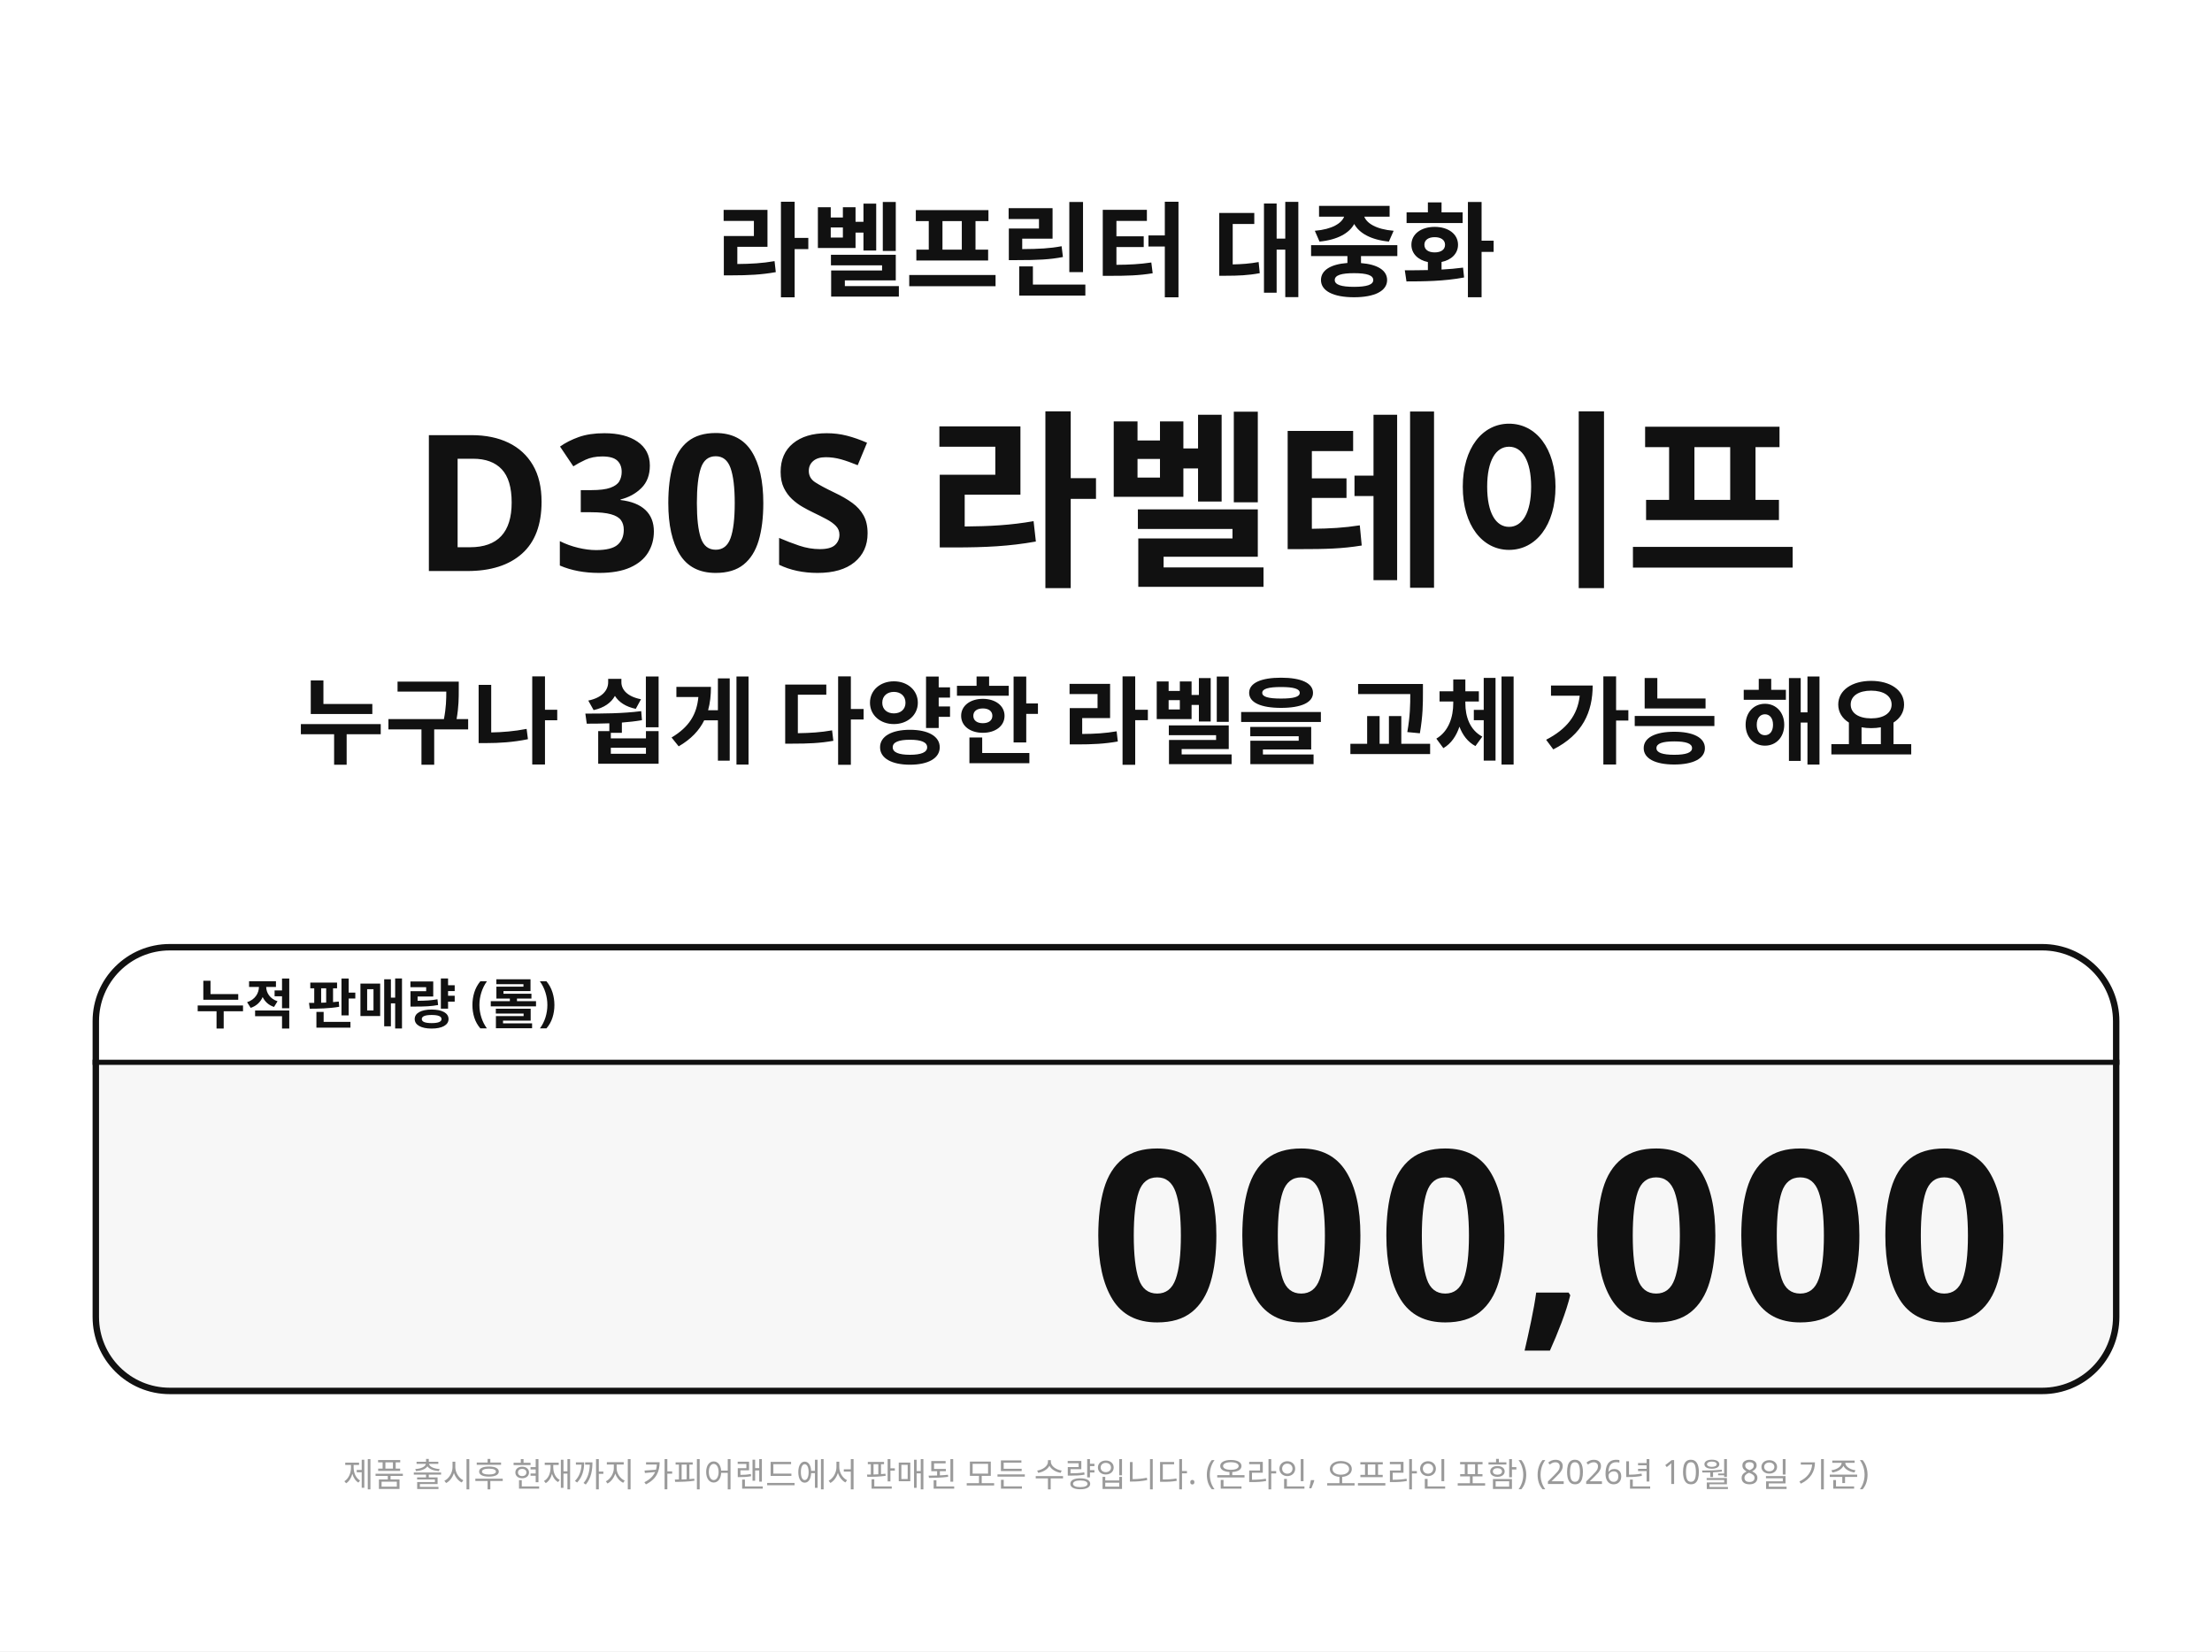
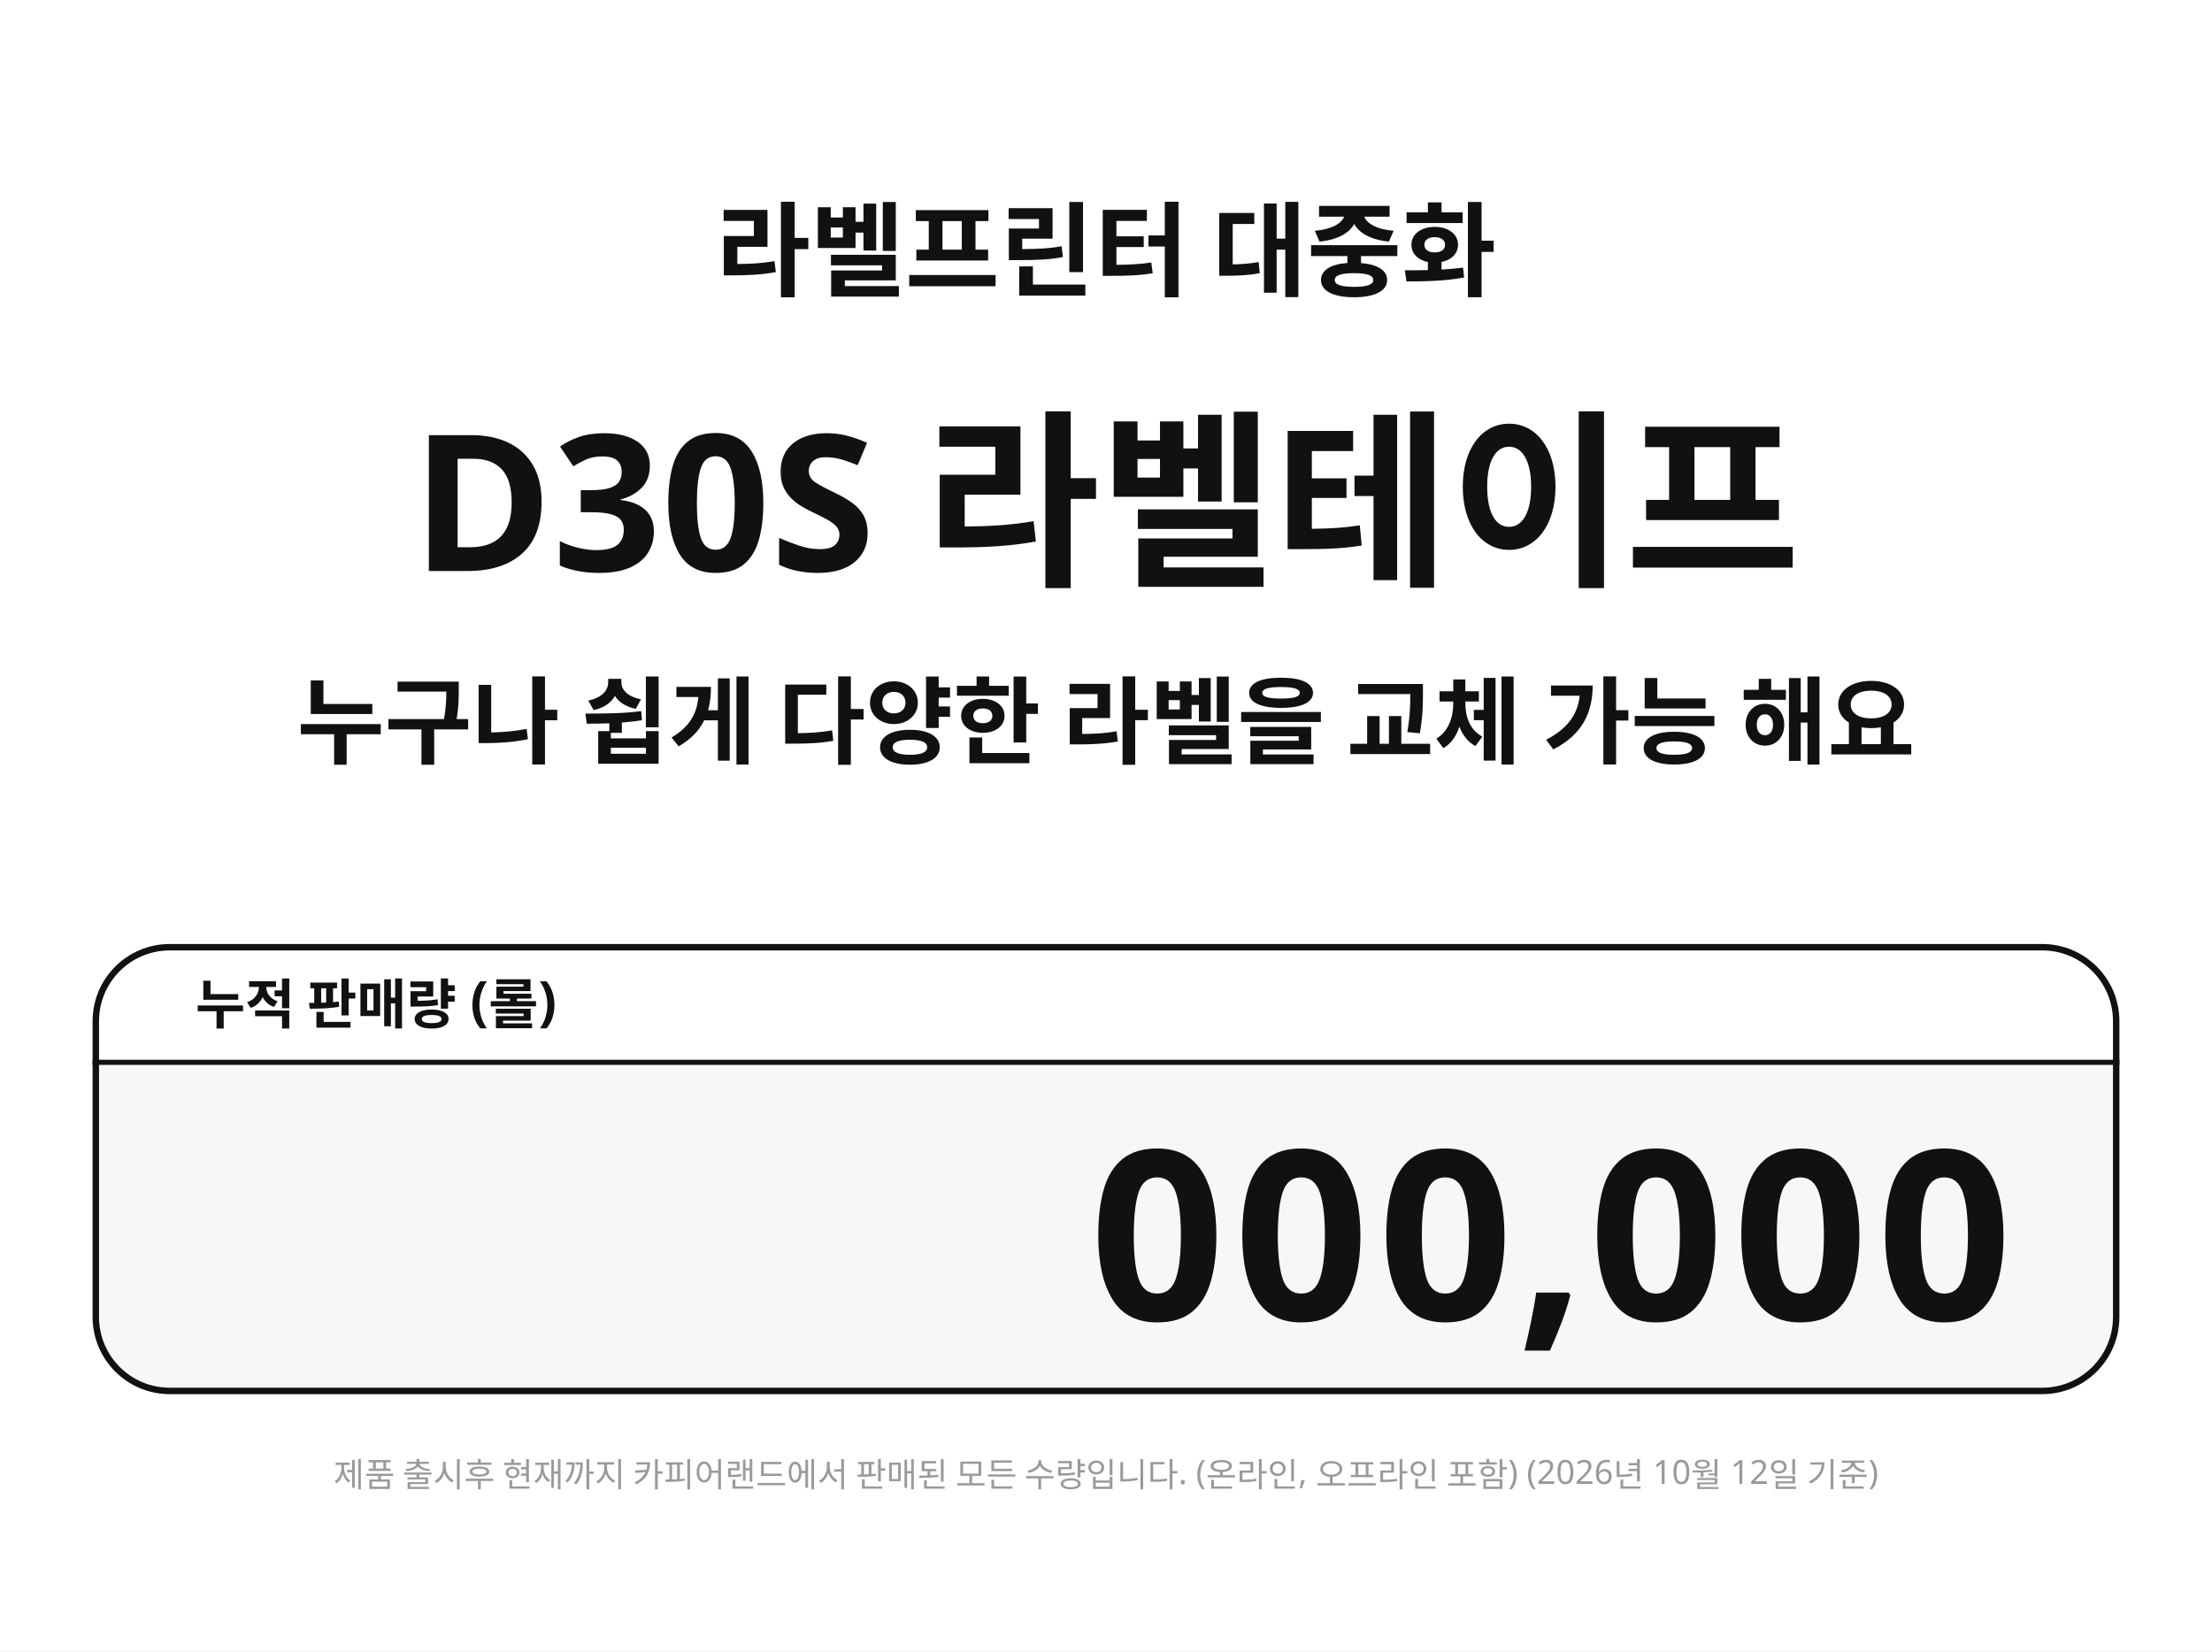
<svg xmlns="http://www.w3.org/2000/svg" width="860" height="642" viewBox="0 0 860 642" role="img">
  <defs>
    <clipPath id="odo-cell">
      <rect x="-32.0" y="-55.0" width="64" height="110" />
    </clipPath>
    <clipPath id="box-clip">
      <rect x="36" y="367" width="788" height="175" rx="30" ry="30" />
    </clipPath>
    <g id="odo">
      <text x="0" y="0" text-anchor="middle" dominant-baseline="central" font-family="'Pretendard','Malgun Gothic','Apple SD Gothic Neo',sans-serif" font-weight="900" font-size="92" fill="#111111">0</text>
      <text x="0" y="110" text-anchor="middle" dominant-baseline="central" font-family="'Pretendard','Malgun Gothic','Apple SD Gothic Neo',sans-serif" font-weight="900" font-size="92" fill="#111111">1</text>
      <text x="0" y="220" text-anchor="middle" dominant-baseline="central" font-family="'Pretendard','Malgun Gothic','Apple SD Gothic Neo',sans-serif" font-weight="900" font-size="92" fill="#111111">2</text>
      <text x="0" y="330" text-anchor="middle" dominant-baseline="central" font-family="'Pretendard','Malgun Gothic','Apple SD Gothic Neo',sans-serif" font-weight="900" font-size="92" fill="#111111">3</text>
      <text x="0" y="440" text-anchor="middle" dominant-baseline="central" font-family="'Pretendard','Malgun Gothic','Apple SD Gothic Neo',sans-serif" font-weight="900" font-size="92" fill="#111111">4</text>
      <text x="0" y="550" text-anchor="middle" dominant-baseline="central" font-family="'Pretendard','Malgun Gothic','Apple SD Gothic Neo',sans-serif" font-weight="900" font-size="92" fill="#111111">5</text>
      <text x="0" y="660" text-anchor="middle" dominant-baseline="central" font-family="'Pretendard','Malgun Gothic','Apple SD Gothic Neo',sans-serif" font-weight="900" font-size="92" fill="#111111">6</text>
      <text x="0" y="770" text-anchor="middle" dominant-baseline="central" font-family="'Pretendard','Malgun Gothic','Apple SD Gothic Neo',sans-serif" font-weight="900" font-size="92" fill="#111111">7</text>
      <text x="0" y="880" text-anchor="middle" dominant-baseline="central" font-family="'Pretendard','Malgun Gothic','Apple SD Gothic Neo',sans-serif" font-weight="900" font-size="92" fill="#111111">8</text>
      <text x="0" y="990" text-anchor="middle" dominant-baseline="central" font-family="'Pretendard','Malgun Gothic','Apple SD Gothic Neo',sans-serif" font-weight="900" font-size="92" fill="#111111">9</text>
      <text x="0" y="1100" text-anchor="middle" dominant-baseline="central" font-family="'Pretendard','Malgun Gothic','Apple SD Gothic Neo',sans-serif" font-weight="900" font-size="92" fill="#111111">0</text>
      <text x="0" y="1210" text-anchor="middle" dominant-baseline="central" font-family="'Pretendard','Malgun Gothic','Apple SD Gothic Neo',sans-serif" font-weight="900" font-size="92" fill="#111111">1</text>
      <text x="0" y="1320" text-anchor="middle" dominant-baseline="central" font-family="'Pretendard','Malgun Gothic','Apple SD Gothic Neo',sans-serif" font-weight="900" font-size="92" fill="#111111">2</text>
      <text x="0" y="1430" text-anchor="middle" dominant-baseline="central" font-family="'Pretendard','Malgun Gothic','Apple SD Gothic Neo',sans-serif" font-weight="900" font-size="92" fill="#111111">3</text>
      <text x="0" y="1540" text-anchor="middle" dominant-baseline="central" font-family="'Pretendard','Malgun Gothic','Apple SD Gothic Neo',sans-serif" font-weight="900" font-size="92" fill="#111111">4</text>
      <text x="0" y="1650" text-anchor="middle" dominant-baseline="central" font-family="'Pretendard','Malgun Gothic','Apple SD Gothic Neo',sans-serif" font-weight="900" font-size="92" fill="#111111">5</text>
      <text x="0" y="1760" text-anchor="middle" dominant-baseline="central" font-family="'Pretendard','Malgun Gothic','Apple SD Gothic Neo',sans-serif" font-weight="900" font-size="92" fill="#111111">6</text>
      <text x="0" y="1870" text-anchor="middle" dominant-baseline="central" font-family="'Pretendard','Malgun Gothic','Apple SD Gothic Neo',sans-serif" font-weight="900" font-size="92" fill="#111111">7</text>
      <text x="0" y="1980" text-anchor="middle" dominant-baseline="central" font-family="'Pretendard','Malgun Gothic','Apple SD Gothic Neo',sans-serif" font-weight="900" font-size="92" fill="#111111">8</text>
      <text x="0" y="2090" text-anchor="middle" dominant-baseline="central" font-family="'Pretendard','Malgun Gothic','Apple SD Gothic Neo',sans-serif" font-weight="900" font-size="92" fill="#111111">9</text>
      <text x="0" y="2200" text-anchor="middle" dominant-baseline="central" font-family="'Pretendard','Malgun Gothic','Apple SD Gothic Neo',sans-serif" font-weight="900" font-size="92" fill="#111111">0</text>
      <text x="0" y="2310" text-anchor="middle" dominant-baseline="central" font-family="'Pretendard','Malgun Gothic','Apple SD Gothic Neo',sans-serif" font-weight="900" font-size="92" fill="#111111">1</text>
      <text x="0" y="2420" text-anchor="middle" dominant-baseline="central" font-family="'Pretendard','Malgun Gothic','Apple SD Gothic Neo',sans-serif" font-weight="900" font-size="92" fill="#111111">2</text>
      <text x="0" y="2530" text-anchor="middle" dominant-baseline="central" font-family="'Pretendard','Malgun Gothic','Apple SD Gothic Neo',sans-serif" font-weight="900" font-size="92" fill="#111111">3</text>
      <text x="0" y="2640" text-anchor="middle" dominant-baseline="central" font-family="'Pretendard','Malgun Gothic','Apple SD Gothic Neo',sans-serif" font-weight="900" font-size="92" fill="#111111">4</text>
      <text x="0" y="2750" text-anchor="middle" dominant-baseline="central" font-family="'Pretendard','Malgun Gothic','Apple SD Gothic Neo',sans-serif" font-weight="900" font-size="92" fill="#111111">5</text>
      <text x="0" y="2860" text-anchor="middle" dominant-baseline="central" font-family="'Pretendard','Malgun Gothic','Apple SD Gothic Neo',sans-serif" font-weight="900" font-size="92" fill="#111111">6</text>
      <text x="0" y="2970" text-anchor="middle" dominant-baseline="central" font-family="'Pretendard','Malgun Gothic','Apple SD Gothic Neo',sans-serif" font-weight="900" font-size="92" fill="#111111">7</text>
      <text x="0" y="3080" text-anchor="middle" dominant-baseline="central" font-family="'Pretendard','Malgun Gothic','Apple SD Gothic Neo',sans-serif" font-weight="900" font-size="92" fill="#111111">8</text>
      <text x="0" y="3190" text-anchor="middle" dominant-baseline="central" font-family="'Pretendard','Malgun Gothic','Apple SD Gothic Neo',sans-serif" font-weight="900" font-size="92" fill="#111111">9</text>
      <text x="0" y="3300" text-anchor="middle" dominant-baseline="central" font-family="'Pretendard','Malgun Gothic','Apple SD Gothic Neo',sans-serif" font-weight="900" font-size="92" fill="#111111">0</text>
      <text x="0" y="3410" text-anchor="middle" dominant-baseline="central" font-family="'Pretendard','Malgun Gothic','Apple SD Gothic Neo',sans-serif" font-weight="900" font-size="92" fill="#111111">1</text>
      <text x="0" y="3520" text-anchor="middle" dominant-baseline="central" font-family="'Pretendard','Malgun Gothic','Apple SD Gothic Neo',sans-serif" font-weight="900" font-size="92" fill="#111111">2</text>
      <text x="0" y="3630" text-anchor="middle" dominant-baseline="central" font-family="'Pretendard','Malgun Gothic','Apple SD Gothic Neo',sans-serif" font-weight="900" font-size="92" fill="#111111">3</text>
      <text x="0" y="3740" text-anchor="middle" dominant-baseline="central" font-family="'Pretendard','Malgun Gothic','Apple SD Gothic Neo',sans-serif" font-weight="900" font-size="92" fill="#111111">4</text>
      <text x="0" y="3850" text-anchor="middle" dominant-baseline="central" font-family="'Pretendard','Malgun Gothic','Apple SD Gothic Neo',sans-serif" font-weight="900" font-size="92" fill="#111111">5</text>
      <text x="0" y="3960" text-anchor="middle" dominant-baseline="central" font-family="'Pretendard','Malgun Gothic','Apple SD Gothic Neo',sans-serif" font-weight="900" font-size="92" fill="#111111">6</text>
      <text x="0" y="4070" text-anchor="middle" dominant-baseline="central" font-family="'Pretendard','Malgun Gothic','Apple SD Gothic Neo',sans-serif" font-weight="900" font-size="92" fill="#111111">7</text>
      <text x="0" y="4180" text-anchor="middle" dominant-baseline="central" font-family="'Pretendard','Malgun Gothic','Apple SD Gothic Neo',sans-serif" font-weight="900" font-size="92" fill="#111111">8</text>
      <text x="0" y="4290" text-anchor="middle" dominant-baseline="central" font-family="'Pretendard','Malgun Gothic','Apple SD Gothic Neo',sans-serif" font-weight="900" font-size="92" fill="#111111">9</text>
      <text x="0" y="4400" text-anchor="middle" dominant-baseline="central" font-family="'Pretendard','Malgun Gothic','Apple SD Gothic Neo',sans-serif" font-weight="900" font-size="92" fill="#111111">0</text>
      <text x="0" y="4510" text-anchor="middle" dominant-baseline="central" font-family="'Pretendard','Malgun Gothic','Apple SD Gothic Neo',sans-serif" font-weight="900" font-size="92" fill="#111111">1</text>
      <text x="0" y="4620" text-anchor="middle" dominant-baseline="central" font-family="'Pretendard','Malgun Gothic','Apple SD Gothic Neo',sans-serif" font-weight="900" font-size="92" fill="#111111">2</text>
      <text x="0" y="4730" text-anchor="middle" dominant-baseline="central" font-family="'Pretendard','Malgun Gothic','Apple SD Gothic Neo',sans-serif" font-weight="900" font-size="92" fill="#111111">3</text>
      <text x="0" y="4840" text-anchor="middle" dominant-baseline="central" font-family="'Pretendard','Malgun Gothic','Apple SD Gothic Neo',sans-serif" font-weight="900" font-size="92" fill="#111111">4</text>
      <text x="0" y="4950" text-anchor="middle" dominant-baseline="central" font-family="'Pretendard','Malgun Gothic','Apple SD Gothic Neo',sans-serif" font-weight="900" font-size="92" fill="#111111">5</text>
      <text x="0" y="5060" text-anchor="middle" dominant-baseline="central" font-family="'Pretendard','Malgun Gothic','Apple SD Gothic Neo',sans-serif" font-weight="900" font-size="92" fill="#111111">6</text>
      <text x="0" y="5170" text-anchor="middle" dominant-baseline="central" font-family="'Pretendard','Malgun Gothic','Apple SD Gothic Neo',sans-serif" font-weight="900" font-size="92" fill="#111111">7</text>
      <text x="0" y="5280" text-anchor="middle" dominant-baseline="central" font-family="'Pretendard','Malgun Gothic','Apple SD Gothic Neo',sans-serif" font-weight="900" font-size="92" fill="#111111">8</text>
      <text x="0" y="5390" text-anchor="middle" dominant-baseline="central" font-family="'Pretendard','Malgun Gothic','Apple SD Gothic Neo',sans-serif" font-weight="900" font-size="92" fill="#111111">9</text>
      <text x="0" y="5500" text-anchor="middle" dominant-baseline="central" font-family="'Pretendard','Malgun Gothic','Apple SD Gothic Neo',sans-serif" font-weight="900" font-size="92" fill="#111111">0</text>
      <text x="0" y="5610" text-anchor="middle" dominant-baseline="central" font-family="'Pretendard','Malgun Gothic','Apple SD Gothic Neo',sans-serif" font-weight="900" font-size="92" fill="#111111">1</text>
      <text x="0" y="5720" text-anchor="middle" dominant-baseline="central" font-family="'Pretendard','Malgun Gothic','Apple SD Gothic Neo',sans-serif" font-weight="900" font-size="92" fill="#111111">2</text>
      <text x="0" y="5830" text-anchor="middle" dominant-baseline="central" font-family="'Pretendard','Malgun Gothic','Apple SD Gothic Neo',sans-serif" font-weight="900" font-size="92" fill="#111111">3</text>
      <text x="0" y="5940" text-anchor="middle" dominant-baseline="central" font-family="'Pretendard','Malgun Gothic','Apple SD Gothic Neo',sans-serif" font-weight="900" font-size="92" fill="#111111">4</text>
      <text x="0" y="6050" text-anchor="middle" dominant-baseline="central" font-family="'Pretendard','Malgun Gothic','Apple SD Gothic Neo',sans-serif" font-weight="900" font-size="92" fill="#111111">5</text>
      <text x="0" y="6160" text-anchor="middle" dominant-baseline="central" font-family="'Pretendard','Malgun Gothic','Apple SD Gothic Neo',sans-serif" font-weight="900" font-size="92" fill="#111111">6</text>
      <text x="0" y="6270" text-anchor="middle" dominant-baseline="central" font-family="'Pretendard','Malgun Gothic','Apple SD Gothic Neo',sans-serif" font-weight="900" font-size="92" fill="#111111">7</text>
      <text x="0" y="6380" text-anchor="middle" dominant-baseline="central" font-family="'Pretendard','Malgun Gothic','Apple SD Gothic Neo',sans-serif" font-weight="900" font-size="92" fill="#111111">8</text>
      <text x="0" y="6490" text-anchor="middle" dominant-baseline="central" font-family="'Pretendard','Malgun Gothic','Apple SD Gothic Neo',sans-serif" font-weight="900" font-size="92" fill="#111111">9</text>
      <text x="0" y="6600" text-anchor="middle" dominant-baseline="central" font-family="'Pretendard','Malgun Gothic','Apple SD Gothic Neo',sans-serif" font-weight="900" font-size="92" fill="#111111">0</text>
      <text x="0" y="6710" text-anchor="middle" dominant-baseline="central" font-family="'Pretendard','Malgun Gothic','Apple SD Gothic Neo',sans-serif" font-weight="900" font-size="92" fill="#111111">1</text>
      <text x="0" y="6820" text-anchor="middle" dominant-baseline="central" font-family="'Pretendard','Malgun Gothic','Apple SD Gothic Neo',sans-serif" font-weight="900" font-size="92" fill="#111111">2</text>
      <text x="0" y="6930" text-anchor="middle" dominant-baseline="central" font-family="'Pretendard','Malgun Gothic','Apple SD Gothic Neo',sans-serif" font-weight="900" font-size="92" fill="#111111">3</text>
      <text x="0" y="7040" text-anchor="middle" dominant-baseline="central" font-family="'Pretendard','Malgun Gothic','Apple SD Gothic Neo',sans-serif" font-weight="900" font-size="92" fill="#111111">4</text>
      <text x="0" y="7150" text-anchor="middle" dominant-baseline="central" font-family="'Pretendard','Malgun Gothic','Apple SD Gothic Neo',sans-serif" font-weight="900" font-size="92" fill="#111111">5</text>
      <text x="0" y="7260" text-anchor="middle" dominant-baseline="central" font-family="'Pretendard','Malgun Gothic','Apple SD Gothic Neo',sans-serif" font-weight="900" font-size="92" fill="#111111">6</text>
      <text x="0" y="7370" text-anchor="middle" dominant-baseline="central" font-family="'Pretendard','Malgun Gothic','Apple SD Gothic Neo',sans-serif" font-weight="900" font-size="92" fill="#111111">7</text>
      <text x="0" y="7480" text-anchor="middle" dominant-baseline="central" font-family="'Pretendard','Malgun Gothic','Apple SD Gothic Neo',sans-serif" font-weight="900" font-size="92" fill="#111111">8</text>
      <text x="0" y="7590" text-anchor="middle" dominant-baseline="central" font-family="'Pretendard','Malgun Gothic','Apple SD Gothic Neo',sans-serif" font-weight="900" font-size="92" fill="#111111">9</text>
    </g>
  </defs>
  <rect x="0" y="0" width="860" height="642" fill="#ffffff" />
  <text x="430.0" y="112" text-anchor="middle" font-family="'Pretendard','Malgun Gothic','Apple SD Gothic Neo',sans-serif" font-weight="800" font-size="40" fill="#111111">라벨프린터 대중화</text>
  <text x="430.0" y="222" text-anchor="middle" font-family="'Pretendard','Malgun Gothic','Apple SD Gothic Neo',sans-serif" font-weight="800" font-size="74" fill="#111111">D30S 라벨테이프</text>
  <text x="430.0" y="294" text-anchor="middle" font-family="'Pretendard','Malgun Gothic','Apple SD Gothic Neo',sans-serif" font-weight="700" font-size="37" fill="#111111">누구나 쉽게 다양한 라벨을 교체 가능 해요</text>
  <g clip-path="url(#box-clip)">
    <rect x="36" y="367" width="788" height="175" fill="#F7F7F7" />
    <rect x="36" y="367" width="788" height="46" fill="#ffffff" />
    <line x1="36" y1="413" x2="824" y2="413" stroke="#111111" stroke-width="2" />
  </g>
  <rect x="37.25" y="368.25" width="785.5" height="172.5" rx="28.75" ry="28.75" fill="none" stroke="#111111" stroke-width="2.5" />
  <text x="76" y="398" font-family="'Pretendard','Malgun Gothic','Apple SD Gothic Neo',sans-serif" font-weight="700" font-size="21" fill="#111111">누적 판매량 (롤)</text>
  <g transform="translate(450.00,477.50) scale(1)">
    <g clip-path="url(#odo-cell)">
      <use href="#odo">
        <animateTransform attributeName="transform" type="translate" calcMode="spline" keyTimes="0;0.186;1" keySplines="0.12 0.9 0.2 1;0 0 1 1" values="0 0;0 -2310;0 -2310" dur="6.4s" repeatCount="indefinite" />
      </use>
    </g>
  </g>
  <g transform="translate(506.00,477.50) scale(1)">
    <g clip-path="url(#odo-cell)">
      <use href="#odo">
        <animateTransform attributeName="transform" type="translate" calcMode="spline" keyTimes="0;0.223;1" keySplines="0.12 0.9 0.2 1;0 0 1 1" values="0 0;0 -3850;0 -3850" dur="6.4s" repeatCount="indefinite" />
      </use>
    </g>
  </g>
  <g transform="translate(562.00,477.50) scale(1)">
    <g clip-path="url(#odo-cell)">
      <use href="#odo">
-         <animateTransform attributeName="transform" type="translate" calcMode="spline" keyTimes="0;0.260;1" keySplines="0.12 0.9 0.2 1;0 0 1 1" values="0 0;0 -5280;0 -5280" dur="6.4s" repeatCount="indefinite" />
+         <animateTransform attributeName="transform" type="translate" calcMode="spline" keyTimes="0;0.260;1" keySplines="0.12 0.9 0.2 1;0 0 1 1" values="0 0;0 -5390;0 -5390" dur="6.4s" repeatCount="indefinite" />
      </use>
    </g>
  </g>
  <text x="603.00" y="477.50" text-anchor="middle" dominant-baseline="central" font-family="'Pretendard','Malgun Gothic','Apple SD Gothic Neo',sans-serif" font-weight="900" font-size="92.00" fill="#111111">,</text>
  <g transform="translate(644.00,477.50) scale(1)">
    <g clip-path="url(#odo-cell)">
      <use href="#odo">
-         <animateTransform attributeName="transform" type="translate" calcMode="spline" keyTimes="0;0.297;1" keySplines="0.12 0.9 0.2 1;0 0 1 1" values="0 0;0 -6490;0 -6490" dur="6.4s" repeatCount="indefinite" />
+         <animateTransform attributeName="transform" type="translate" calcMode="spline" keyTimes="0;0.297;1" keySplines="0.12 0.9 0.2 1;0 0 1 1" values="0 0;0 -5500;0 -5500" dur="6.4s" repeatCount="indefinite" />
      </use>
    </g>
  </g>
  <g transform="translate(700.00,477.50) scale(1)">
    <g clip-path="url(#odo-cell)">
      <use href="#odo">
-         <animateTransform attributeName="transform" type="translate" calcMode="spline" keyTimes="0;0.335;1" keySplines="0.12 0.9 0.2 1;0 0 1 1" values="0 0;0 -6930;0 -6930" dur="6.4s" repeatCount="indefinite" />
+         <animateTransform attributeName="transform" type="translate" calcMode="spline" keyTimes="0;0.335;1" keySplines="0.12 0.9 0.2 1;0 0 1 1" values="0 0;0 -6600;0 -6600" dur="6.4s" repeatCount="indefinite" />
      </use>
    </g>
  </g>
  <g transform="translate(756.00,477.50) scale(1)">
    <g clip-path="url(#odo-cell)">
      <use href="#odo">
-         <animateTransform attributeName="transform" type="translate" calcMode="spline" keyTimes="0;0.372;1" keySplines="0.12 0.9 0.2 1;0 0 1 1" values="0 0;0 -6710;0 -6710" dur="6.4s" repeatCount="indefinite" />
+         <animateTransform attributeName="transform" type="translate" calcMode="spline" keyTimes="0;0.372;1" keySplines="0.12 0.9 0.2 1;0 0 1 1" values="0 0;0 -7150;0 -7150" dur="6.4s" repeatCount="indefinite" />
      </use>
    </g>
  </g>
-   <text x="430.0" y="578" text-anchor="middle" font-family="'Pretendard','Malgun Gothic','Apple SD Gothic Neo',sans-serif" font-weight="400" font-size="13" fill="#9A9A9A">제품 출시후 현재까지 카피어랜드에서 판매된 모든 수량입니다. (온라인, 오프라인 포함) (2026년 10월 8일 기준)</text>
+   <text x="430.0" y="578" text-anchor="middle" font-family="'Pretendard','Malgun Gothic','Apple SD Gothic Neo',sans-serif" font-weight="400" font-size="13" fill="#9A9A9A">제품 출시후 현재까지 카피어랜드에서 판매된 모든 수량입니다. (온라인, 오프라인 포함) (2026년 10월 12일 기준)</text>
</svg>
